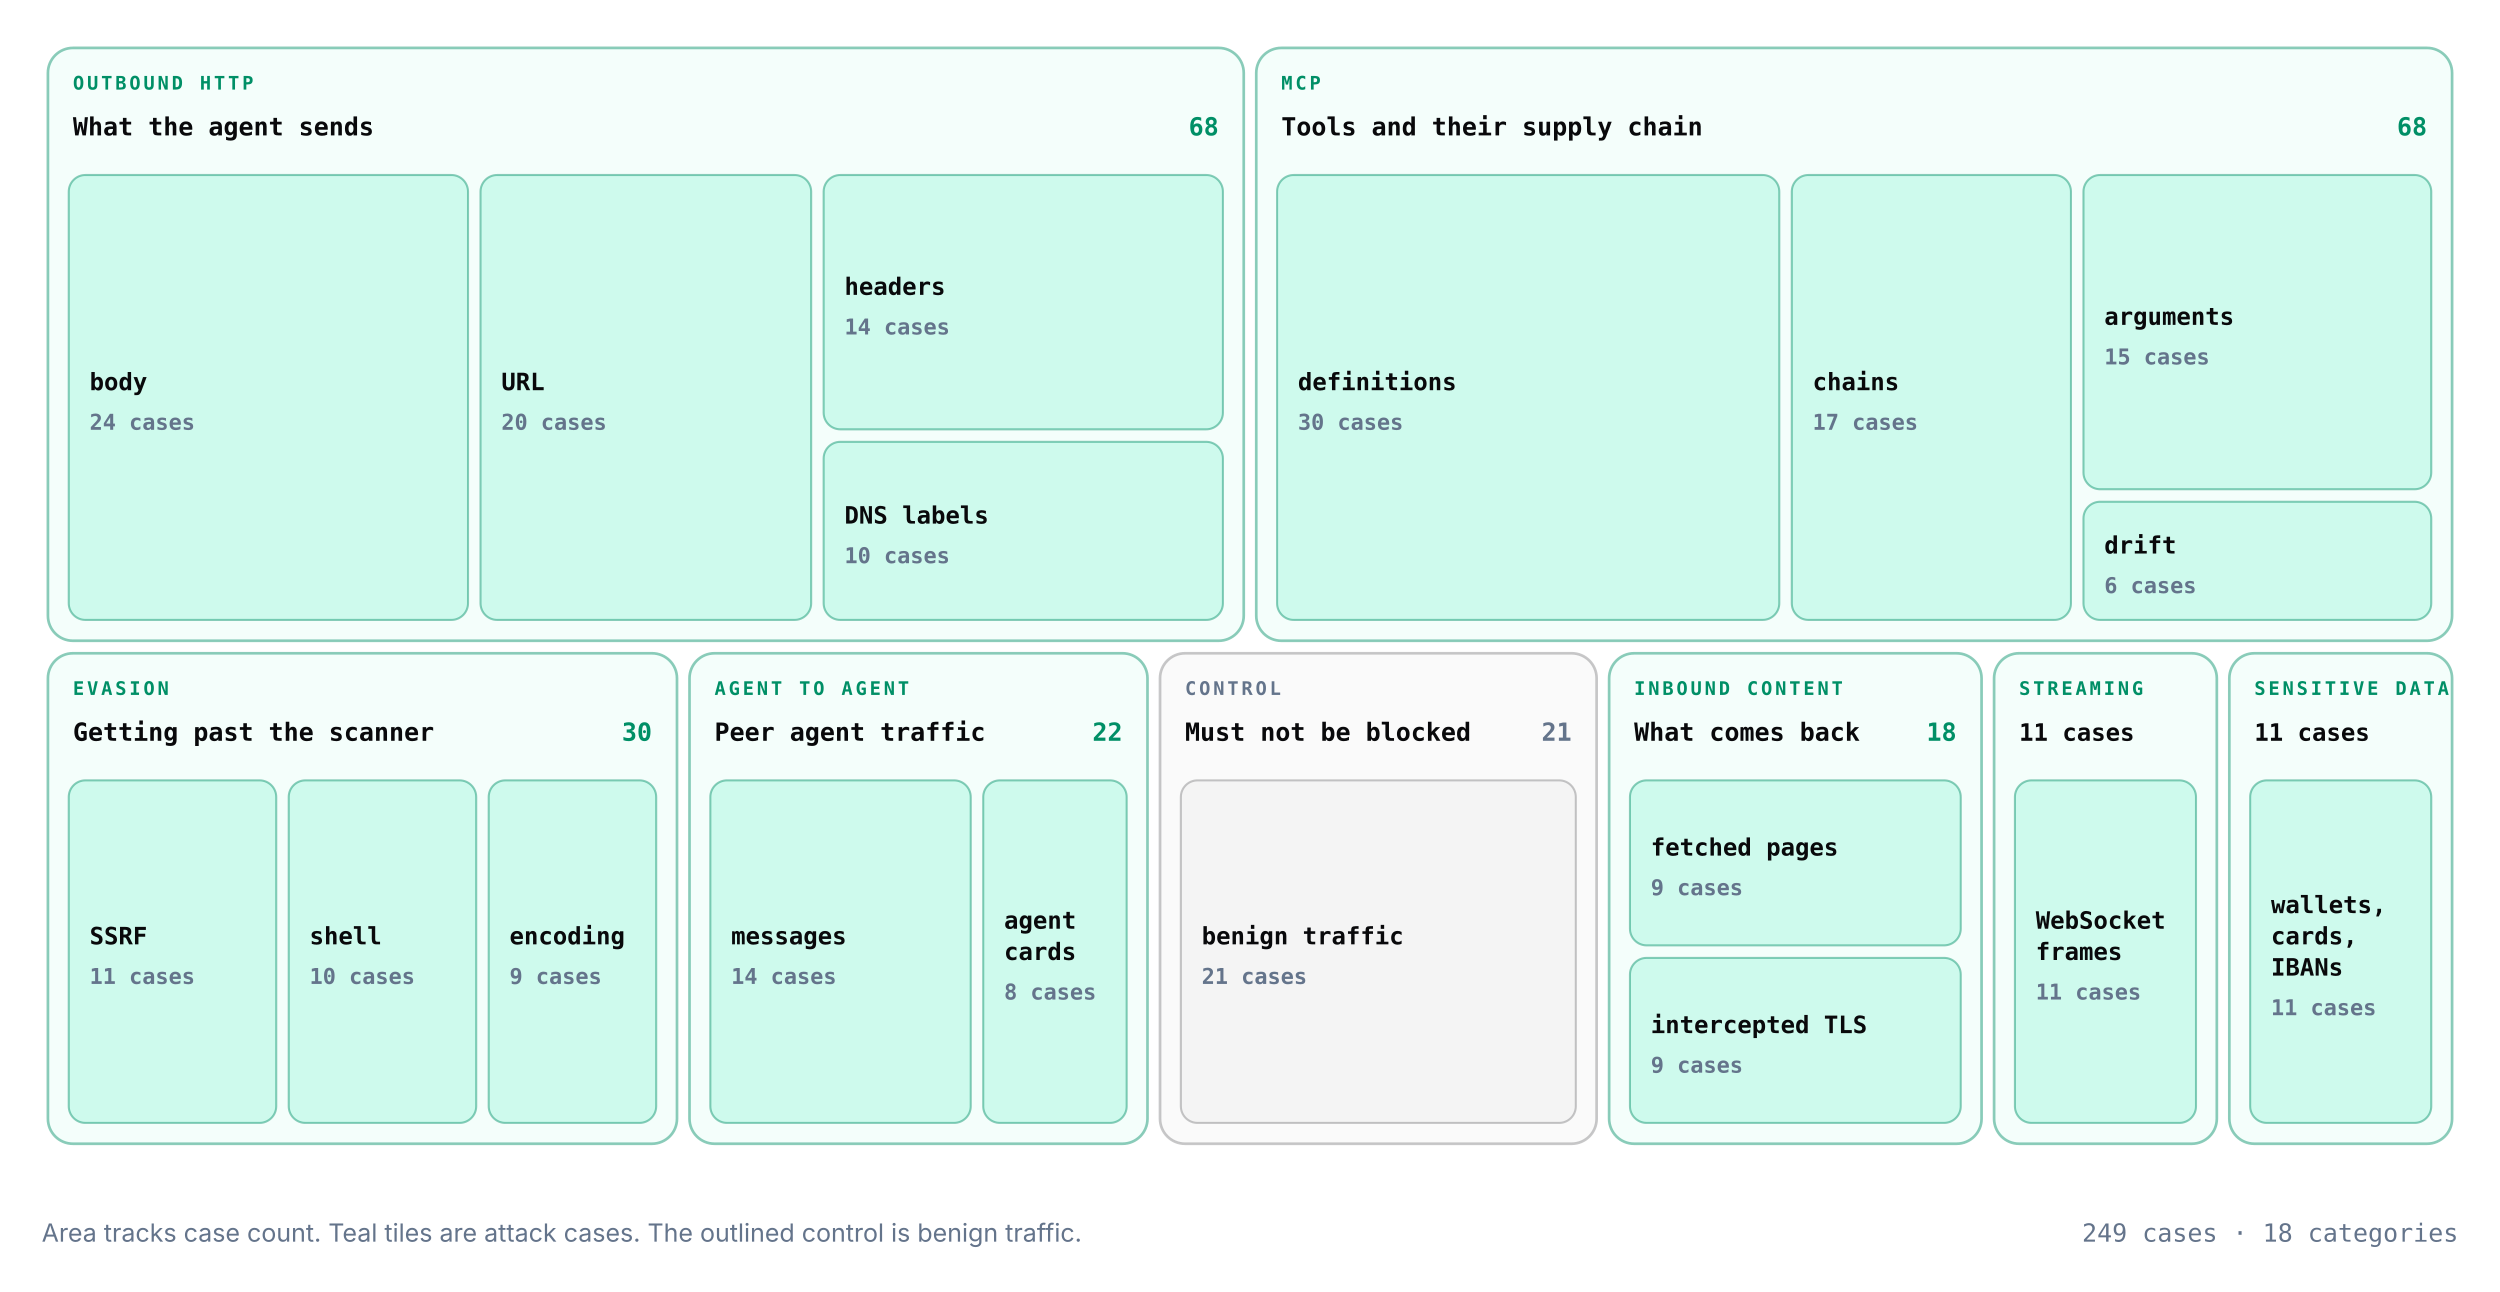
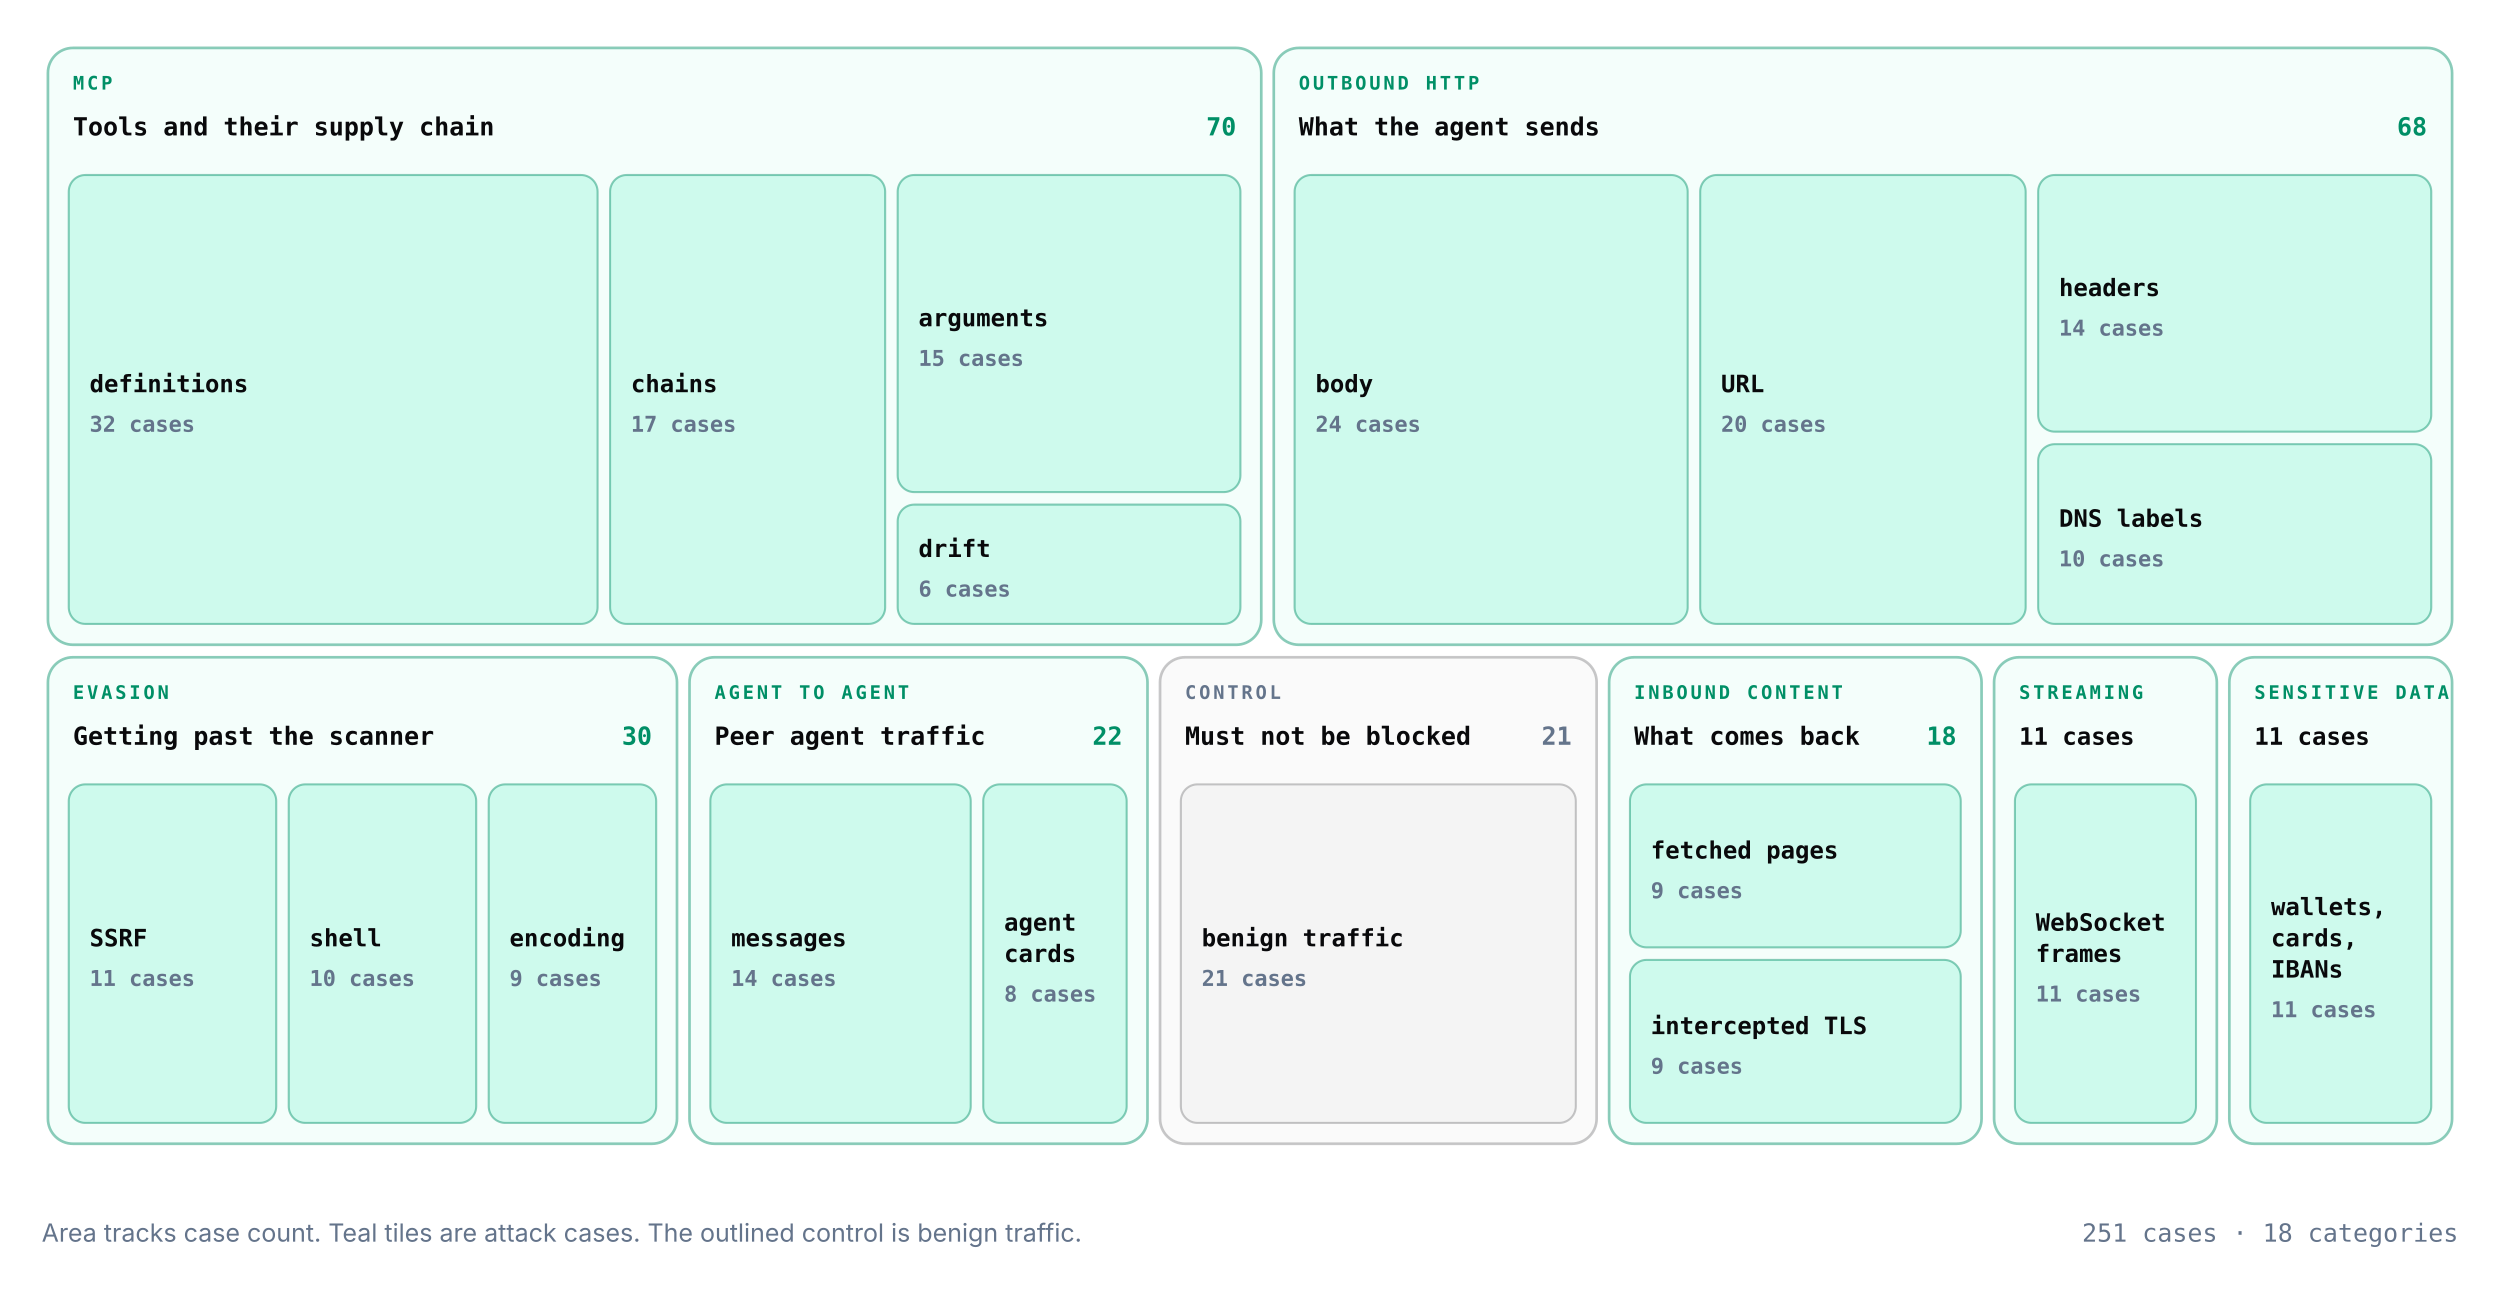
- <svg xmlns="http://www.w3.org/2000/svg" width="1200" height="620" viewBox="0 0 1200 620" role="img" aria-label="The corpus as a treemap where area is case count. Groups by attacked surface: What the agent sends 68 cases, What comes back 18 cases, Tools and their supply chain 68 cases, Peer agent traffic 22 cases, Long-lived connections 11 cases, Getting past the scanner 30 cases, High-value payloads 11 cases, Must not be blocked 21 cases. The benign control group is outlined because it is scored on the false-positive axis.">
-   <rect x="23" y="23" width="574" height="284.57" rx="12" fill="#00e5a0" fill-opacity="0.045" stroke="#008f66" stroke-opacity="0.45" stroke-width="1.3" data-role="coverage-group" data-group="outbound http" data-count="68" />
-   <rect x="33" y="84" width="191.65" height="213.57" rx="8" fill="#00e5a0" fill-opacity="0.16" stroke="#008f66" stroke-opacity="0.45" stroke-width="1" data-role="coverage-category" data-category="request_body" data-count="24" />
-   <text x="43" y="187.29" font-family="'JetBrains Mono', 'JetBrainsMono Nerd Font', 'Fira Code', ui-monospace, SFMono-Regular, Menlo, monospace" font-size="11.5" fill="#09090b" font-weight="650">body</text>
-   <text x="43" y="206.29" font-family="'JetBrains Mono', 'JetBrainsMono Nerd Font', 'Fira Code', ui-monospace, SFMono-Regular, Menlo, monospace" font-size="10.5" fill="#64748b" font-weight="600">24 cases</text>
-   <rect x="230.65" y="84" width="158.71" height="213.57" rx="8" fill="#00e5a0" fill-opacity="0.16" stroke="#008f66" stroke-opacity="0.45" stroke-width="1" data-role="coverage-category" data-category="url" data-count="20" />
-   <text x="240.65" y="187.29" font-family="'JetBrains Mono', 'JetBrainsMono Nerd Font', 'Fira Code', ui-monospace, SFMono-Regular, Menlo, monospace" font-size="11.5" fill="#09090b" font-weight="650">URL</text>
-   <text x="240.65" y="206.29" font-family="'JetBrains Mono', 'JetBrainsMono Nerd Font', 'Fira Code', ui-monospace, SFMono-Regular, Menlo, monospace" font-size="10.5" fill="#64748b" font-weight="600">20 cases</text>
-   <rect x="395.35" y="84" width="191.65" height="122.08" rx="8" fill="#00e5a0" fill-opacity="0.16" stroke="#008f66" stroke-opacity="0.45" stroke-width="1" data-role="coverage-category" data-category="headers" data-count="14" />
-   <text x="405.35" y="141.54" font-family="'JetBrains Mono', 'JetBrainsMono Nerd Font', 'Fira Code', ui-monospace, SFMono-Regular, Menlo, monospace" font-size="11.5" fill="#09090b" font-weight="650">headers</text>
-   <text x="405.35" y="160.54" font-family="'JetBrains Mono', 'JetBrainsMono Nerd Font', 'Fira Code', ui-monospace, SFMono-Regular, Menlo, monospace" font-size="10.5" fill="#64748b" font-weight="600">14 cases</text>
-   <rect x="395.35" y="212.08" width="191.65" height="85.49" rx="8" fill="#00e5a0" fill-opacity="0.16" stroke="#008f66" stroke-opacity="0.45" stroke-width="1" data-role="coverage-category" data-category="hostname_exfiltration" data-count="10" />
-   <text x="405.35" y="251.33" font-family="'JetBrains Mono', 'JetBrainsMono Nerd Font', 'Fira Code', ui-monospace, SFMono-Regular, Menlo, monospace" font-size="11.5" fill="#09090b" font-weight="650">DNS labels</text>
-   <text x="405.35" y="270.33" font-family="'JetBrains Mono', 'JetBrainsMono Nerd Font', 'Fira Code', ui-monospace, SFMono-Regular, Menlo, monospace" font-size="10.5" fill="#64748b" font-weight="600">10 cases</text>
-   <text x="35" y="43" font-family="'JetBrains Mono', 'JetBrainsMono Nerd Font', 'Fira Code', ui-monospace, SFMono-Regular, Menlo, monospace" font-size="9" fill="#008f66" font-weight="600" letter-spacing="0.15em">OUTBOUND HTTP</text>
-   <text x="35" y="65" font-family="'JetBrains Mono', 'JetBrainsMono Nerd Font', 'Fira Code', ui-monospace, SFMono-Regular, Menlo, monospace" font-size="12" fill="#09090b" font-weight="700">What the agent sends</text>
-   <text x="585" y="65" font-family="'JetBrains Mono', 'JetBrainsMono Nerd Font', 'Fira Code', ui-monospace, SFMono-Regular, Menlo, monospace" font-size="12" fill="#008f66" font-weight="700" text-anchor="end">68</text>
-   <rect x="603" y="23" width="574" height="284.57" rx="12" fill="#00e5a0" fill-opacity="0.045" stroke="#008f66" stroke-opacity="0.45" stroke-width="1.3" data-role="coverage-group" data-group="mcp" data-count="68" />
-   <rect x="613" y="84" width="241.06" height="213.57" rx="8" fill="#00e5a0" fill-opacity="0.16" stroke="#008f66" stroke-opacity="0.45" stroke-width="1" data-role="coverage-category" data-category="mcp_tool" data-count="30" />
-   <text x="623" y="187.29" font-family="'JetBrains Mono', 'JetBrainsMono Nerd Font', 'Fira Code', ui-monospace, SFMono-Regular, Menlo, monospace" font-size="11.5" fill="#09090b" font-weight="650">definitions</text>
-   <text x="623" y="206.29" font-family="'JetBrains Mono', 'JetBrainsMono Nerd Font', 'Fira Code', ui-monospace, SFMono-Regular, Menlo, monospace" font-size="10.5" fill="#64748b" font-weight="600">30 cases</text>
-   <rect x="860.06" y="84" width="134" height="213.57" rx="8" fill="#00e5a0" fill-opacity="0.16" stroke="#008f66" stroke-opacity="0.45" stroke-width="1" data-role="coverage-category" data-category="mcp_chain" data-count="17" />
-   <text x="870.06" y="187.29" font-family="'JetBrains Mono', 'JetBrainsMono Nerd Font', 'Fira Code', ui-monospace, SFMono-Regular, Menlo, monospace" font-size="11.5" fill="#09090b" font-weight="650">chains</text>
-   <text x="870.06" y="206.29" font-family="'JetBrains Mono', 'JetBrainsMono Nerd Font', 'Fira Code', ui-monospace, SFMono-Regular, Menlo, monospace" font-size="10.5" fill="#64748b" font-weight="600">17 cases</text>
-   <rect x="1000.06" y="84" width="166.94" height="150.84" rx="8" fill="#00e5a0" fill-opacity="0.16" stroke="#008f66" stroke-opacity="0.45" stroke-width="1" data-role="coverage-category" data-category="mcp_input" data-count="15" />
-   <text x="1010.06" y="155.92" font-family="'JetBrains Mono', 'JetBrainsMono Nerd Font', 'Fira Code', ui-monospace, SFMono-Regular, Menlo, monospace" font-size="11.5" fill="#09090b" font-weight="650">arguments</text>
-   <text x="1010.06" y="174.92" font-family="'JetBrains Mono', 'JetBrainsMono Nerd Font', 'Fira Code', ui-monospace, SFMono-Regular, Menlo, monospace" font-size="10.5" fill="#64748b" font-weight="600">15 cases</text>
-   <rect x="1000.06" y="240.84" width="166.94" height="56.73" rx="8" fill="#00e5a0" fill-opacity="0.16" stroke="#008f66" stroke-opacity="0.45" stroke-width="1" data-role="coverage-category" data-category="mcp_drift" data-count="6" />
-   <text x="1010.06" y="265.7" font-family="'JetBrains Mono', 'JetBrainsMono Nerd Font', 'Fira Code', ui-monospace, SFMono-Regular, Menlo, monospace" font-size="11.5" fill="#09090b" font-weight="650">drift</text>
-   <text x="1010.06" y="284.7" font-family="'JetBrains Mono', 'JetBrainsMono Nerd Font', 'Fira Code', ui-monospace, SFMono-Regular, Menlo, monospace" font-size="10.5" fill="#64748b" font-weight="600">6 cases</text>
-   <text x="615" y="43" font-family="'JetBrains Mono', 'JetBrainsMono Nerd Font', 'Fira Code', ui-monospace, SFMono-Regular, Menlo, monospace" font-size="9" fill="#008f66" font-weight="600" letter-spacing="0.15em">MCP</text>
-   <text x="615" y="65" font-family="'JetBrains Mono', 'JetBrainsMono Nerd Font', 'Fira Code', ui-monospace, SFMono-Regular, Menlo, monospace" font-size="12" fill="#09090b" font-weight="700">Tools and their supply chain</text>
+ <svg xmlns="http://www.w3.org/2000/svg" width="1200" height="620" viewBox="0 0 1200 620" role="img" aria-label="The corpus as a treemap where area is case count. Groups by attacked surface: What the agent sends 68 cases, What comes back 18 cases, Tools and their supply chain 70 cases, Peer agent traffic 22 cases, Long-lived connections 11 cases, Getting past the scanner 30 cases, High-value payloads 11 cases, Must not be blocked 21 cases. The benign control group is outlined because it is scored on the false-positive axis.">
+   <rect x="23" y="23" width="582.41" height="286.49" rx="12" fill="#00e5a0" fill-opacity="0.045" stroke="#008f66" stroke-opacity="0.45" stroke-width="1.3" data-role="coverage-group" data-group="mcp" data-count="70" />
+   <rect x="33" y="84" width="253.84" height="215.49" rx="8" fill="#00e5a0" fill-opacity="0.16" stroke="#008f66" stroke-opacity="0.45" stroke-width="1" data-role="coverage-category" data-category="mcp_tool" data-count="32" />
+   <text x="43" y="188.25" font-family="'JetBrains Mono', 'JetBrainsMono Nerd Font', 'Fira Code', ui-monospace, SFMono-Regular, Menlo, monospace" font-size="11.5" fill="#09090b" font-weight="650">definitions</text>
+   <text x="43" y="207.25" font-family="'JetBrains Mono', 'JetBrainsMono Nerd Font', 'Fira Code', ui-monospace, SFMono-Regular, Menlo, monospace" font-size="10.5" fill="#64748b" font-weight="600">32 cases</text>
+   <rect x="292.84" y="84" width="132.04" height="215.49" rx="8" fill="#00e5a0" fill-opacity="0.16" stroke="#008f66" stroke-opacity="0.45" stroke-width="1" data-role="coverage-category" data-category="mcp_chain" data-count="17" />
+   <text x="302.84" y="188.25" font-family="'JetBrains Mono', 'JetBrainsMono Nerd Font', 'Fira Code', ui-monospace, SFMono-Regular, Menlo, monospace" font-size="11.5" fill="#09090b" font-weight="650">chains</text>
+   <text x="302.84" y="207.25" font-family="'JetBrains Mono', 'JetBrainsMono Nerd Font', 'Fira Code', ui-monospace, SFMono-Regular, Menlo, monospace" font-size="10.5" fill="#64748b" font-weight="600">17 cases</text>
+   <rect x="430.88" y="84" width="164.52" height="152.21" rx="8" fill="#00e5a0" fill-opacity="0.16" stroke="#008f66" stroke-opacity="0.45" stroke-width="1" data-role="coverage-category" data-category="mcp_input" data-count="15" />
+   <text x="440.88" y="156.61" font-family="'JetBrains Mono', 'JetBrainsMono Nerd Font', 'Fira Code', ui-monospace, SFMono-Regular, Menlo, monospace" font-size="11.5" fill="#09090b" font-weight="650">arguments</text>
+   <text x="440.88" y="175.61" font-family="'JetBrains Mono', 'JetBrainsMono Nerd Font', 'Fira Code', ui-monospace, SFMono-Regular, Menlo, monospace" font-size="10.5" fill="#64748b" font-weight="600">15 cases</text>
+   <rect x="430.88" y="242.21" width="164.52" height="57.28" rx="8" fill="#00e5a0" fill-opacity="0.16" stroke="#008f66" stroke-opacity="0.45" stroke-width="1" data-role="coverage-category" data-category="mcp_drift" data-count="6" />
+   <text x="440.88" y="267.35" font-family="'JetBrains Mono', 'JetBrainsMono Nerd Font', 'Fira Code', ui-monospace, SFMono-Regular, Menlo, monospace" font-size="11.5" fill="#09090b" font-weight="650">drift</text>
+   <text x="440.88" y="286.35" font-family="'JetBrains Mono', 'JetBrainsMono Nerd Font', 'Fira Code', ui-monospace, SFMono-Regular, Menlo, monospace" font-size="10.5" fill="#64748b" font-weight="600">6 cases</text>
+   <text x="35" y="43" font-family="'JetBrains Mono', 'JetBrainsMono Nerd Font', 'Fira Code', ui-monospace, SFMono-Regular, Menlo, monospace" font-size="9" fill="#008f66" font-weight="600" letter-spacing="0.15em">MCP</text>
+   <text x="35" y="65" font-family="'JetBrains Mono', 'JetBrainsMono Nerd Font', 'Fira Code', ui-monospace, SFMono-Regular, Menlo, monospace" font-size="12" fill="#09090b" font-weight="700">Tools and their supply chain</text>
+   <text x="593.41" y="65" font-family="'JetBrains Mono', 'JetBrainsMono Nerd Font', 'Fira Code', ui-monospace, SFMono-Regular, Menlo, monospace" font-size="12" fill="#008f66" font-weight="700" text-anchor="end">70</text>
+   <rect x="611.41" y="23" width="565.59" height="286.49" rx="12" fill="#00e5a0" fill-opacity="0.045" stroke="#008f66" stroke-opacity="0.45" stroke-width="1.3" data-role="coverage-group" data-group="outbound http" data-count="68" />
+   <rect x="621.41" y="84" width="188.68" height="215.49" rx="8" fill="#00e5a0" fill-opacity="0.16" stroke="#008f66" stroke-opacity="0.45" stroke-width="1" data-role="coverage-category" data-category="request_body" data-count="24" />
+   <text x="631.41" y="188.25" font-family="'JetBrains Mono', 'JetBrainsMono Nerd Font', 'Fira Code', ui-monospace, SFMono-Regular, Menlo, monospace" font-size="11.5" fill="#09090b" font-weight="650">body</text>
+   <text x="631.41" y="207.25" font-family="'JetBrains Mono', 'JetBrainsMono Nerd Font', 'Fira Code', ui-monospace, SFMono-Regular, Menlo, monospace" font-size="10.5" fill="#64748b" font-weight="600">24 cases</text>
+   <rect x="816.09" y="84" width="156.23" height="215.49" rx="8" fill="#00e5a0" fill-opacity="0.16" stroke="#008f66" stroke-opacity="0.45" stroke-width="1" data-role="coverage-category" data-category="url" data-count="20" />
+   <text x="826.09" y="188.25" font-family="'JetBrains Mono', 'JetBrainsMono Nerd Font', 'Fira Code', ui-monospace, SFMono-Regular, Menlo, monospace" font-size="11.5" fill="#09090b" font-weight="650">URL</text>
+   <text x="826.09" y="207.25" font-family="'JetBrains Mono', 'JetBrainsMono Nerd Font', 'Fira Code', ui-monospace, SFMono-Regular, Menlo, monospace" font-size="10.5" fill="#64748b" font-weight="600">20 cases</text>
+   <rect x="978.32" y="84" width="188.68" height="123.2" rx="8" fill="#00e5a0" fill-opacity="0.16" stroke="#008f66" stroke-opacity="0.45" stroke-width="1" data-role="coverage-category" data-category="headers" data-count="14" />
+   <text x="988.32" y="142.1" font-family="'JetBrains Mono', 'JetBrainsMono Nerd Font', 'Fira Code', ui-monospace, SFMono-Regular, Menlo, monospace" font-size="11.5" fill="#09090b" font-weight="650">headers</text>
+   <text x="988.32" y="161.1" font-family="'JetBrains Mono', 'JetBrainsMono Nerd Font', 'Fira Code', ui-monospace, SFMono-Regular, Menlo, monospace" font-size="10.5" fill="#64748b" font-weight="600">14 cases</text>
+   <rect x="978.32" y="213.2" width="188.68" height="86.29" rx="8" fill="#00e5a0" fill-opacity="0.16" stroke="#008f66" stroke-opacity="0.45" stroke-width="1" data-role="coverage-category" data-category="hostname_exfiltration" data-count="10" />
+   <text x="988.32" y="252.85" font-family="'JetBrains Mono', 'JetBrainsMono Nerd Font', 'Fira Code', ui-monospace, SFMono-Regular, Menlo, monospace" font-size="11.5" fill="#09090b" font-weight="650">DNS labels</text>
+   <text x="988.32" y="271.85" font-family="'JetBrains Mono', 'JetBrainsMono Nerd Font', 'Fira Code', ui-monospace, SFMono-Regular, Menlo, monospace" font-size="10.5" fill="#64748b" font-weight="600">10 cases</text>
+   <text x="623.41" y="43" font-family="'JetBrains Mono', 'JetBrainsMono Nerd Font', 'Fira Code', ui-monospace, SFMono-Regular, Menlo, monospace" font-size="9" fill="#008f66" font-weight="600" letter-spacing="0.15em">OUTBOUND HTTP</text>
+   <text x="623.41" y="65" font-family="'JetBrains Mono', 'JetBrainsMono Nerd Font', 'Fira Code', ui-monospace, SFMono-Regular, Menlo, monospace" font-size="12" fill="#09090b" font-weight="700">What the agent sends</text>
  <text x="1165" y="65" font-family="'JetBrains Mono', 'JetBrainsMono Nerd Font', 'Fira Code', ui-monospace, SFMono-Regular, Menlo, monospace" font-size="12" fill="#008f66" font-weight="700" text-anchor="end">68</text>
-   <rect x="23" y="313.57" width="301.96" height="235.43" rx="12" fill="#00e5a0" fill-opacity="0.045" stroke="#008f66" stroke-opacity="0.45" stroke-width="1.3" data-role="coverage-group" data-group="evasion" data-count="30" />
-   <rect x="33" y="374.57" width="99.59" height="164.43" rx="8" fill="#00e5a0" fill-opacity="0.16" stroke="#008f66" stroke-opacity="0.45" stroke-width="1" data-role="coverage-category" data-category="ssrf_bypass" data-count="11" />
-   <text x="43" y="453.29" font-family="'JetBrains Mono', 'JetBrainsMono Nerd Font', 'Fira Code', ui-monospace, SFMono-Regular, Menlo, monospace" font-size="11.5" fill="#09090b" font-weight="650">SSRF</text>
-   <text x="43" y="472.29" font-family="'JetBrains Mono', 'JetBrainsMono Nerd Font', 'Fira Code', ui-monospace, SFMono-Regular, Menlo, monospace" font-size="10.5" fill="#64748b" font-weight="600">11 cases</text>
-   <rect x="138.59" y="374.57" width="89.99" height="164.43" rx="8" fill="#00e5a0" fill-opacity="0.16" stroke="#008f66" stroke-opacity="0.45" stroke-width="1" data-role="coverage-category" data-category="shell_obfuscation" data-count="10" />
-   <text x="148.59" y="453.29" font-family="'JetBrains Mono', 'JetBrainsMono Nerd Font', 'Fira Code', ui-monospace, SFMono-Regular, Menlo, monospace" font-size="11.5" fill="#09090b" font-weight="650">shell</text>
-   <text x="148.59" y="472.29" font-family="'JetBrains Mono', 'JetBrainsMono Nerd Font', 'Fira Code', ui-monospace, SFMono-Regular, Menlo, monospace" font-size="10.5" fill="#64748b" font-weight="600">10 cases</text>
-   <rect x="234.58" y="374.57" width="80.39" height="164.43" rx="8" fill="#00e5a0" fill-opacity="0.16" stroke="#008f66" stroke-opacity="0.45" stroke-width="1" data-role="coverage-category" data-category="encoding_evasion" data-count="9" />
-   <text x="244.58" y="453.29" font-family="'JetBrains Mono', 'JetBrainsMono Nerd Font', 'Fira Code', ui-monospace, SFMono-Regular, Menlo, monospace" font-size="11.5" fill="#09090b" font-weight="650">encoding</text>
-   <text x="244.58" y="472.29" font-family="'JetBrains Mono', 'JetBrainsMono Nerd Font', 'Fira Code', ui-monospace, SFMono-Regular, Menlo, monospace" font-size="10.5" fill="#64748b" font-weight="600">9 cases</text>
-   <text x="35" y="333.57" font-family="'JetBrains Mono', 'JetBrainsMono Nerd Font', 'Fira Code', ui-monospace, SFMono-Regular, Menlo, monospace" font-size="9" fill="#008f66" font-weight="600" letter-spacing="0.15em">EVASION</text>
-   <text x="35" y="355.57" font-family="'JetBrains Mono', 'JetBrainsMono Nerd Font', 'Fira Code', ui-monospace, SFMono-Regular, Menlo, monospace" font-size="12" fill="#09090b" font-weight="700">Getting past the scanner</text>
-   <text x="312.96" y="355.57" font-family="'JetBrains Mono', 'JetBrainsMono Nerd Font', 'Fira Code', ui-monospace, SFMono-Regular, Menlo, monospace" font-size="12" fill="#008f66" font-weight="700" text-anchor="end">30</text>
-   <rect x="330.96" y="313.57" width="219.84" height="235.43" rx="12" fill="#00e5a0" fill-opacity="0.045" stroke="#008f66" stroke-opacity="0.45" stroke-width="1.3" data-role="coverage-group" data-group="agent to agent" data-count="22" />
-   <rect x="340.96" y="374.57" width="124.99" height="164.43" rx="8" fill="#00e5a0" fill-opacity="0.16" stroke="#008f66" stroke-opacity="0.45" stroke-width="1" data-role="coverage-category" data-category="a2a_message" data-count="14" />
-   <text x="350.96" y="453.29" font-family="'JetBrains Mono', 'JetBrainsMono Nerd Font', 'Fira Code', ui-monospace, SFMono-Regular, Menlo, monospace" font-size="11.5" fill="#09090b" font-weight="650">messages</text>
-   <text x="350.96" y="472.29" font-family="'JetBrains Mono', 'JetBrainsMono Nerd Font', 'Fira Code', ui-monospace, SFMono-Regular, Menlo, monospace" font-size="10.5" fill="#64748b" font-weight="600">14 cases</text>
-   <rect x="471.95" y="374.57" width="68.85" height="164.43" rx="8" fill="#00e5a0" fill-opacity="0.16" stroke="#008f66" stroke-opacity="0.45" stroke-width="1" data-role="coverage-category" data-category="a2a_agent_card" data-count="8" />
-   <text x="481.95" y="445.79" font-family="'JetBrains Mono', 'JetBrainsMono Nerd Font', 'Fira Code', ui-monospace, SFMono-Regular, Menlo, monospace" font-size="11.5" fill="#09090b" font-weight="650">agent</text>
-   <text x="481.95" y="460.79" font-family="'JetBrains Mono', 'JetBrainsMono Nerd Font', 'Fira Code', ui-monospace, SFMono-Regular, Menlo, monospace" font-size="11.5" fill="#09090b" font-weight="650">cards</text>
-   <text x="481.95" y="479.79" font-family="'JetBrains Mono', 'JetBrainsMono Nerd Font', 'Fira Code', ui-monospace, SFMono-Regular, Menlo, monospace" font-size="10.5" fill="#64748b" font-weight="600">8 cases</text>
-   <text x="342.96" y="333.57" font-family="'JetBrains Mono', 'JetBrainsMono Nerd Font', 'Fira Code', ui-monospace, SFMono-Regular, Menlo, monospace" font-size="9" fill="#008f66" font-weight="600" letter-spacing="0.15em">AGENT TO AGENT</text>
-   <text x="342.96" y="355.57" font-family="'JetBrains Mono', 'JetBrainsMono Nerd Font', 'Fira Code', ui-monospace, SFMono-Regular, Menlo, monospace" font-size="12" fill="#09090b" font-weight="700">Peer agent traffic</text>
-   <text x="538.81" y="355.57" font-family="'JetBrains Mono', 'JetBrainsMono Nerd Font', 'Fira Code', ui-monospace, SFMono-Regular, Menlo, monospace" font-size="12" fill="#008f66" font-weight="700" text-anchor="end">22</text>
-   <rect x="556.81" y="313.57" width="209.58" height="235.43" rx="12" fill="#09090b" fill-opacity="0.02" stroke="#09090b" stroke-opacity="0.22" stroke-width="1.3" data-role="coverage-group" data-group="control" data-count="21" />
-   <rect x="566.81" y="374.57" width="189.58" height="164.43" rx="8" fill="#09090b" fill-opacity="0.025" stroke="#09090b" stroke-opacity="0.22" stroke-width="1" data-role="coverage-category" data-category="false_positive" data-count="21" />
-   <text x="576.81" y="453.29" font-family="'JetBrains Mono', 'JetBrainsMono Nerd Font', 'Fira Code', ui-monospace, SFMono-Regular, Menlo, monospace" font-size="11.5" fill="#09090b" font-weight="650">benign traffic</text>
-   <text x="576.81" y="472.29" font-family="'JetBrains Mono', 'JetBrainsMono Nerd Font', 'Fira Code', ui-monospace, SFMono-Regular, Menlo, monospace" font-size="10.5" fill="#64748b" font-weight="600">21 cases</text>
-   <text x="568.81" y="333.57" font-family="'JetBrains Mono', 'JetBrainsMono Nerd Font', 'Fira Code', ui-monospace, SFMono-Regular, Menlo, monospace" font-size="9" fill="#64748b" font-weight="600" letter-spacing="0.15em">CONTROL</text>
-   <text x="568.81" y="355.57" font-family="'JetBrains Mono', 'JetBrainsMono Nerd Font', 'Fira Code', ui-monospace, SFMono-Regular, Menlo, monospace" font-size="12" fill="#09090b" font-weight="700">Must not be blocked</text>
-   <text x="754.38" y="355.57" font-family="'JetBrains Mono', 'JetBrainsMono Nerd Font', 'Fira Code', ui-monospace, SFMono-Regular, Menlo, monospace" font-size="12" fill="#64748b" font-weight="700" text-anchor="end">21</text>
-   <rect x="772.38" y="313.57" width="178.78" height="235.43" rx="12" fill="#00e5a0" fill-opacity="0.045" stroke="#008f66" stroke-opacity="0.45" stroke-width="1.3" data-role="coverage-group" data-group="inbound content" data-count="18" />
-   <rect x="782.38" y="374.57" width="158.78" height="79.21" rx="8" fill="#00e5a0" fill-opacity="0.16" stroke="#008f66" stroke-opacity="0.45" stroke-width="1" data-role="coverage-category" data-category="response_fetch" data-count="9" />
-   <text x="792.38" y="410.68" font-family="'JetBrains Mono', 'JetBrainsMono Nerd Font', 'Fira Code', ui-monospace, SFMono-Regular, Menlo, monospace" font-size="11.5" fill="#09090b" font-weight="650">fetched pages</text>
-   <text x="792.38" y="429.68" font-family="'JetBrains Mono', 'JetBrainsMono Nerd Font', 'Fira Code', ui-monospace, SFMono-Regular, Menlo, monospace" font-size="10.5" fill="#64748b" font-weight="600">9 cases</text>
-   <rect x="782.38" y="459.79" width="158.78" height="79.21" rx="8" fill="#00e5a0" fill-opacity="0.16" stroke="#008f66" stroke-opacity="0.45" stroke-width="1" data-role="coverage-category" data-category="response_mitm" data-count="9" />
-   <text x="792.38" y="495.89" font-family="'JetBrains Mono', 'JetBrainsMono Nerd Font', 'Fira Code', ui-monospace, SFMono-Regular, Menlo, monospace" font-size="11.5" fill="#09090b" font-weight="650">intercepted TLS</text>
-   <text x="792.38" y="514.89" font-family="'JetBrains Mono', 'JetBrainsMono Nerd Font', 'Fira Code', ui-monospace, SFMono-Regular, Menlo, monospace" font-size="10.5" fill="#64748b" font-weight="600">9 cases</text>
-   <text x="784.38" y="333.57" font-family="'JetBrains Mono', 'JetBrainsMono Nerd Font', 'Fira Code', ui-monospace, SFMono-Regular, Menlo, monospace" font-size="9" fill="#008f66" font-weight="600" letter-spacing="0.15em">INBOUND CONTENT</text>
-   <text x="784.38" y="355.57" font-family="'JetBrains Mono', 'JetBrainsMono Nerd Font', 'Fira Code', ui-monospace, SFMono-Regular, Menlo, monospace" font-size="12" fill="#09090b" font-weight="700">What comes back</text>
-   <text x="939.16" y="355.57" font-family="'JetBrains Mono', 'JetBrainsMono Nerd Font', 'Fira Code', ui-monospace, SFMono-Regular, Menlo, monospace" font-size="12" fill="#008f66" font-weight="700" text-anchor="end">18</text>
-   <rect x="957.16" y="313.57" width="106.92" height="235.43" rx="12" fill="#00e5a0" fill-opacity="0.045" stroke="#008f66" stroke-opacity="0.45" stroke-width="1.3" data-role="coverage-group" data-group="streaming" data-count="11" />
-   <rect x="967.16" y="374.57" width="86.92" height="164.43" rx="8" fill="#00e5a0" fill-opacity="0.16" stroke="#008f66" stroke-opacity="0.45" stroke-width="1" data-role="coverage-category" data-category="websocket_dlp" data-count="11" />
-   <text x="977.16" y="445.79" font-family="'JetBrains Mono', 'JetBrainsMono Nerd Font', 'Fira Code', ui-monospace, SFMono-Regular, Menlo, monospace" font-size="11.5" fill="#09090b" font-weight="650">WebSocket</text>
-   <text x="977.16" y="460.79" font-family="'JetBrains Mono', 'JetBrainsMono Nerd Font', 'Fira Code', ui-monospace, SFMono-Regular, Menlo, monospace" font-size="11.5" fill="#09090b" font-weight="650">frames</text>
-   <text x="977.16" y="479.79" font-family="'JetBrains Mono', 'JetBrainsMono Nerd Font', 'Fira Code', ui-monospace, SFMono-Regular, Menlo, monospace" font-size="10.5" fill="#64748b" font-weight="600">11 cases</text>
-   <text x="969.16" y="333.57" font-family="'JetBrains Mono', 'JetBrainsMono Nerd Font', 'Fira Code', ui-monospace, SFMono-Regular, Menlo, monospace" font-size="9" fill="#008f66" font-weight="600" letter-spacing="0.15em">STREAMING</text>
-   <text x="969.16" y="355.57" font-family="'JetBrains Mono', 'JetBrainsMono Nerd Font', 'Fira Code', ui-monospace, SFMono-Regular, Menlo, monospace" font-size="11.5" fill="#09090b" font-weight="700">11 cases</text>
-   <rect x="1070.08" y="313.57" width="106.92" height="235.43" rx="12" fill="#00e5a0" fill-opacity="0.045" stroke="#008f66" stroke-opacity="0.45" stroke-width="1.3" data-role="coverage-group" data-group="sensitive data" data-count="11" />
-   <rect x="1080.08" y="374.57" width="86.92" height="164.43" rx="8" fill="#00e5a0" fill-opacity="0.16" stroke="#008f66" stroke-opacity="0.45" stroke-width="1" data-role="coverage-category" data-category="crypto_financial" data-count="11" />
-   <text x="1090.08" y="438.29" font-family="'JetBrains Mono', 'JetBrainsMono Nerd Font', 'Fira Code', ui-monospace, SFMono-Regular, Menlo, monospace" font-size="11.5" fill="#09090b" font-weight="650">wallets,</text>
-   <text x="1090.08" y="453.29" font-family="'JetBrains Mono', 'JetBrainsMono Nerd Font', 'Fira Code', ui-monospace, SFMono-Regular, Menlo, monospace" font-size="11.5" fill="#09090b" font-weight="650">cards,</text>
-   <text x="1090.08" y="468.29" font-family="'JetBrains Mono', 'JetBrainsMono Nerd Font', 'Fira Code', ui-monospace, SFMono-Regular, Menlo, monospace" font-size="11.5" fill="#09090b" font-weight="650">IBANs</text>
-   <text x="1090.08" y="487.29" font-family="'JetBrains Mono', 'JetBrainsMono Nerd Font', 'Fira Code', ui-monospace, SFMono-Regular, Menlo, monospace" font-size="10.5" fill="#64748b" font-weight="600">11 cases</text>
-   <text x="1082.08" y="333.57" font-family="'JetBrains Mono', 'JetBrainsMono Nerd Font', 'Fira Code', ui-monospace, SFMono-Regular, Menlo, monospace" font-size="9" fill="#008f66" font-weight="600" letter-spacing="0.15em">SENSITIVE DATA</text>
-   <text x="1082.08" y="355.57" font-family="'JetBrains Mono', 'JetBrainsMono Nerd Font', 'Fira Code', ui-monospace, SFMono-Regular, Menlo, monospace" font-size="11.5" fill="#09090b" font-weight="700">11 cases</text>
+   <rect x="23" y="315.49" width="301.96" height="233.51" rx="12" fill="#00e5a0" fill-opacity="0.045" stroke="#008f66" stroke-opacity="0.45" stroke-width="1.3" data-role="coverage-group" data-group="evasion" data-count="30" />
+   <rect x="33" y="376.49" width="99.59" height="162.51" rx="8" fill="#00e5a0" fill-opacity="0.16" stroke="#008f66" stroke-opacity="0.45" stroke-width="1" data-role="coverage-category" data-category="ssrf_bypass" data-count="11" />
+   <text x="43" y="454.25" font-family="'JetBrains Mono', 'JetBrainsMono Nerd Font', 'Fira Code', ui-monospace, SFMono-Regular, Menlo, monospace" font-size="11.5" fill="#09090b" font-weight="650">SSRF</text>
+   <text x="43" y="473.25" font-family="'JetBrains Mono', 'JetBrainsMono Nerd Font', 'Fira Code', ui-monospace, SFMono-Regular, Menlo, monospace" font-size="10.5" fill="#64748b" font-weight="600">11 cases</text>
+   <rect x="138.59" y="376.49" width="89.99" height="162.51" rx="8" fill="#00e5a0" fill-opacity="0.16" stroke="#008f66" stroke-opacity="0.45" stroke-width="1" data-role="coverage-category" data-category="shell_obfuscation" data-count="10" />
+   <text x="148.59" y="454.25" font-family="'JetBrains Mono', 'JetBrainsMono Nerd Font', 'Fira Code', ui-monospace, SFMono-Regular, Menlo, monospace" font-size="11.5" fill="#09090b" font-weight="650">shell</text>
+   <text x="148.59" y="473.25" font-family="'JetBrains Mono', 'JetBrainsMono Nerd Font', 'Fira Code', ui-monospace, SFMono-Regular, Menlo, monospace" font-size="10.5" fill="#64748b" font-weight="600">10 cases</text>
+   <rect x="234.58" y="376.49" width="80.39" height="162.51" rx="8" fill="#00e5a0" fill-opacity="0.16" stroke="#008f66" stroke-opacity="0.45" stroke-width="1" data-role="coverage-category" data-category="encoding_evasion" data-count="9" />
+   <text x="244.58" y="454.25" font-family="'JetBrains Mono', 'JetBrainsMono Nerd Font', 'Fira Code', ui-monospace, SFMono-Regular, Menlo, monospace" font-size="11.5" fill="#09090b" font-weight="650">encoding</text>
+   <text x="244.58" y="473.25" font-family="'JetBrains Mono', 'JetBrainsMono Nerd Font', 'Fira Code', ui-monospace, SFMono-Regular, Menlo, monospace" font-size="10.5" fill="#64748b" font-weight="600">9 cases</text>
+   <text x="35" y="335.49" font-family="'JetBrains Mono', 'JetBrainsMono Nerd Font', 'Fira Code', ui-monospace, SFMono-Regular, Menlo, monospace" font-size="9" fill="#008f66" font-weight="600" letter-spacing="0.15em">EVASION</text>
+   <text x="35" y="357.49" font-family="'JetBrains Mono', 'JetBrainsMono Nerd Font', 'Fira Code', ui-monospace, SFMono-Regular, Menlo, monospace" font-size="12" fill="#09090b" font-weight="700">Getting past the scanner</text>
+   <text x="312.96" y="357.49" font-family="'JetBrains Mono', 'JetBrainsMono Nerd Font', 'Fira Code', ui-monospace, SFMono-Regular, Menlo, monospace" font-size="12" fill="#008f66" font-weight="700" text-anchor="end">30</text>
+   <rect x="330.96" y="315.49" width="219.84" height="233.51" rx="12" fill="#00e5a0" fill-opacity="0.045" stroke="#008f66" stroke-opacity="0.45" stroke-width="1.3" data-role="coverage-group" data-group="agent to agent" data-count="22" />
+   <rect x="340.96" y="376.49" width="124.99" height="162.51" rx="8" fill="#00e5a0" fill-opacity="0.16" stroke="#008f66" stroke-opacity="0.45" stroke-width="1" data-role="coverage-category" data-category="a2a_message" data-count="14" />
+   <text x="350.96" y="454.25" font-family="'JetBrains Mono', 'JetBrainsMono Nerd Font', 'Fira Code', ui-monospace, SFMono-Regular, Menlo, monospace" font-size="11.5" fill="#09090b" font-weight="650">messages</text>
+   <text x="350.96" y="473.25" font-family="'JetBrains Mono', 'JetBrainsMono Nerd Font', 'Fira Code', ui-monospace, SFMono-Regular, Menlo, monospace" font-size="10.5" fill="#64748b" font-weight="600">14 cases</text>
+   <rect x="471.95" y="376.49" width="68.85" height="162.51" rx="8" fill="#00e5a0" fill-opacity="0.16" stroke="#008f66" stroke-opacity="0.45" stroke-width="1" data-role="coverage-category" data-category="a2a_agent_card" data-count="8" />
+   <text x="481.95" y="446.75" font-family="'JetBrains Mono', 'JetBrainsMono Nerd Font', 'Fira Code', ui-monospace, SFMono-Regular, Menlo, monospace" font-size="11.5" fill="#09090b" font-weight="650">agent</text>
+   <text x="481.95" y="461.75" font-family="'JetBrains Mono', 'JetBrainsMono Nerd Font', 'Fira Code', ui-monospace, SFMono-Regular, Menlo, monospace" font-size="11.5" fill="#09090b" font-weight="650">cards</text>
+   <text x="481.95" y="480.75" font-family="'JetBrains Mono', 'JetBrainsMono Nerd Font', 'Fira Code', ui-monospace, SFMono-Regular, Menlo, monospace" font-size="10.5" fill="#64748b" font-weight="600">8 cases</text>
+   <text x="342.96" y="335.49" font-family="'JetBrains Mono', 'JetBrainsMono Nerd Font', 'Fira Code', ui-monospace, SFMono-Regular, Menlo, monospace" font-size="9" fill="#008f66" font-weight="600" letter-spacing="0.15em">AGENT TO AGENT</text>
+   <text x="342.96" y="357.49" font-family="'JetBrains Mono', 'JetBrainsMono Nerd Font', 'Fira Code', ui-monospace, SFMono-Regular, Menlo, monospace" font-size="12" fill="#09090b" font-weight="700">Peer agent traffic</text>
+   <text x="538.81" y="357.49" font-family="'JetBrains Mono', 'JetBrainsMono Nerd Font', 'Fira Code', ui-monospace, SFMono-Regular, Menlo, monospace" font-size="12" fill="#008f66" font-weight="700" text-anchor="end">22</text>
+   <rect x="556.81" y="315.49" width="209.58" height="233.51" rx="12" fill="#09090b" fill-opacity="0.02" stroke="#09090b" stroke-opacity="0.22" stroke-width="1.3" data-role="coverage-group" data-group="control" data-count="21" />
+   <rect x="566.81" y="376.49" width="189.58" height="162.51" rx="8" fill="#09090b" fill-opacity="0.025" stroke="#09090b" stroke-opacity="0.22" stroke-width="1" data-role="coverage-category" data-category="false_positive" data-count="21" />
+   <text x="576.81" y="454.25" font-family="'JetBrains Mono', 'JetBrainsMono Nerd Font', 'Fira Code', ui-monospace, SFMono-Regular, Menlo, monospace" font-size="11.5" fill="#09090b" font-weight="650">benign traffic</text>
+   <text x="576.81" y="473.25" font-family="'JetBrains Mono', 'JetBrainsMono Nerd Font', 'Fira Code', ui-monospace, SFMono-Regular, Menlo, monospace" font-size="10.5" fill="#64748b" font-weight="600">21 cases</text>
+   <text x="568.81" y="335.49" font-family="'JetBrains Mono', 'JetBrainsMono Nerd Font', 'Fira Code', ui-monospace, SFMono-Regular, Menlo, monospace" font-size="9" fill="#64748b" font-weight="600" letter-spacing="0.15em">CONTROL</text>
+   <text x="568.81" y="357.49" font-family="'JetBrains Mono', 'JetBrainsMono Nerd Font', 'Fira Code', ui-monospace, SFMono-Regular, Menlo, monospace" font-size="12" fill="#09090b" font-weight="700">Must not be blocked</text>
+   <text x="754.38" y="357.49" font-family="'JetBrains Mono', 'JetBrainsMono Nerd Font', 'Fira Code', ui-monospace, SFMono-Regular, Menlo, monospace" font-size="12" fill="#64748b" font-weight="700" text-anchor="end">21</text>
+   <rect x="772.38" y="315.49" width="178.78" height="233.51" rx="12" fill="#00e5a0" fill-opacity="0.045" stroke="#008f66" stroke-opacity="0.45" stroke-width="1.3" data-role="coverage-group" data-group="inbound content" data-count="18" />
+   <rect x="782.38" y="376.49" width="158.78" height="78.25" rx="8" fill="#00e5a0" fill-opacity="0.16" stroke="#008f66" stroke-opacity="0.45" stroke-width="1" data-role="coverage-category" data-category="response_fetch" data-count="9" />
+   <text x="792.38" y="412.12" font-family="'JetBrains Mono', 'JetBrainsMono Nerd Font', 'Fira Code', ui-monospace, SFMono-Regular, Menlo, monospace" font-size="11.5" fill="#09090b" font-weight="650">fetched pages</text>
+   <text x="792.38" y="431.12" font-family="'JetBrains Mono', 'JetBrainsMono Nerd Font', 'Fira Code', ui-monospace, SFMono-Regular, Menlo, monospace" font-size="10.5" fill="#64748b" font-weight="600">9 cases</text>
+   <rect x="782.38" y="460.75" width="158.78" height="78.25" rx="8" fill="#00e5a0" fill-opacity="0.16" stroke="#008f66" stroke-opacity="0.45" stroke-width="1" data-role="coverage-category" data-category="response_mitm" data-count="9" />
+   <text x="792.38" y="496.37" font-family="'JetBrains Mono', 'JetBrainsMono Nerd Font', 'Fira Code', ui-monospace, SFMono-Regular, Menlo, monospace" font-size="11.5" fill="#09090b" font-weight="650">intercepted TLS</text>
+   <text x="792.38" y="515.37" font-family="'JetBrains Mono', 'JetBrainsMono Nerd Font', 'Fira Code', ui-monospace, SFMono-Regular, Menlo, monospace" font-size="10.5" fill="#64748b" font-weight="600">9 cases</text>
+   <text x="784.38" y="335.49" font-family="'JetBrains Mono', 'JetBrainsMono Nerd Font', 'Fira Code', ui-monospace, SFMono-Regular, Menlo, monospace" font-size="9" fill="#008f66" font-weight="600" letter-spacing="0.15em">INBOUND CONTENT</text>
+   <text x="784.38" y="357.49" font-family="'JetBrains Mono', 'JetBrainsMono Nerd Font', 'Fira Code', ui-monospace, SFMono-Regular, Menlo, monospace" font-size="12" fill="#09090b" font-weight="700">What comes back</text>
+   <text x="939.16" y="357.49" font-family="'JetBrains Mono', 'JetBrainsMono Nerd Font', 'Fira Code', ui-monospace, SFMono-Regular, Menlo, monospace" font-size="12" fill="#008f66" font-weight="700" text-anchor="end">18</text>
+   <rect x="957.16" y="315.49" width="106.92" height="233.51" rx="12" fill="#00e5a0" fill-opacity="0.045" stroke="#008f66" stroke-opacity="0.45" stroke-width="1.3" data-role="coverage-group" data-group="streaming" data-count="11" />
+   <rect x="967.16" y="376.49" width="86.92" height="162.51" rx="8" fill="#00e5a0" fill-opacity="0.16" stroke="#008f66" stroke-opacity="0.45" stroke-width="1" data-role="coverage-category" data-category="websocket_dlp" data-count="11" />
+   <text x="977.16" y="446.75" font-family="'JetBrains Mono', 'JetBrainsMono Nerd Font', 'Fira Code', ui-monospace, SFMono-Regular, Menlo, monospace" font-size="11.5" fill="#09090b" font-weight="650">WebSocket</text>
+   <text x="977.16" y="461.75" font-family="'JetBrains Mono', 'JetBrainsMono Nerd Font', 'Fira Code', ui-monospace, SFMono-Regular, Menlo, monospace" font-size="11.5" fill="#09090b" font-weight="650">frames</text>
+   <text x="977.16" y="480.75" font-family="'JetBrains Mono', 'JetBrainsMono Nerd Font', 'Fira Code', ui-monospace, SFMono-Regular, Menlo, monospace" font-size="10.5" fill="#64748b" font-weight="600">11 cases</text>
+   <text x="969.16" y="335.49" font-family="'JetBrains Mono', 'JetBrainsMono Nerd Font', 'Fira Code', ui-monospace, SFMono-Regular, Menlo, monospace" font-size="9" fill="#008f66" font-weight="600" letter-spacing="0.15em">STREAMING</text>
+   <text x="969.16" y="357.49" font-family="'JetBrains Mono', 'JetBrainsMono Nerd Font', 'Fira Code', ui-monospace, SFMono-Regular, Menlo, monospace" font-size="11.5" fill="#09090b" font-weight="700">11 cases</text>
+   <rect x="1070.08" y="315.49" width="106.92" height="233.51" rx="12" fill="#00e5a0" fill-opacity="0.045" stroke="#008f66" stroke-opacity="0.45" stroke-width="1.3" data-role="coverage-group" data-group="sensitive data" data-count="11" />
+   <rect x="1080.08" y="376.49" width="86.92" height="162.51" rx="8" fill="#00e5a0" fill-opacity="0.16" stroke="#008f66" stroke-opacity="0.45" stroke-width="1" data-role="coverage-category" data-category="crypto_financial" data-count="11" />
+   <text x="1090.08" y="439.25" font-family="'JetBrains Mono', 'JetBrainsMono Nerd Font', 'Fira Code', ui-monospace, SFMono-Regular, Menlo, monospace" font-size="11.5" fill="#09090b" font-weight="650">wallets,</text>
+   <text x="1090.08" y="454.25" font-family="'JetBrains Mono', 'JetBrainsMono Nerd Font', 'Fira Code', ui-monospace, SFMono-Regular, Menlo, monospace" font-size="11.5" fill="#09090b" font-weight="650">cards,</text>
+   <text x="1090.08" y="469.25" font-family="'JetBrains Mono', 'JetBrainsMono Nerd Font', 'Fira Code', ui-monospace, SFMono-Regular, Menlo, monospace" font-size="11.5" fill="#09090b" font-weight="650">IBANs</text>
+   <text x="1090.08" y="488.25" font-family="'JetBrains Mono', 'JetBrainsMono Nerd Font', 'Fira Code', ui-monospace, SFMono-Regular, Menlo, monospace" font-size="10.5" fill="#64748b" font-weight="600">11 cases</text>
+   <text x="1082.08" y="335.49" font-family="'JetBrains Mono', 'JetBrainsMono Nerd Font', 'Fira Code', ui-monospace, SFMono-Regular, Menlo, monospace" font-size="9" fill="#008f66" font-weight="600" letter-spacing="0.15em">SENSITIVE DATA</text>
+   <text x="1082.08" y="357.49" font-family="'JetBrains Mono', 'JetBrainsMono Nerd Font', 'Fira Code', ui-monospace, SFMono-Regular, Menlo, monospace" font-size="11.5" fill="#09090b" font-weight="700">11 cases</text>
  <text x="20" y="596" font-family="Inter, system-ui, -apple-system, 'Segoe UI', Roboto, Helvetica, Arial, sans-serif" font-size="12" fill="#64748b">Area tracks case count. Teal tiles are attack cases. The outlined control is benign traffic.</text>
-   <text x="1180" y="596" font-family="'JetBrains Mono', 'JetBrainsMono Nerd Font', 'Fira Code', ui-monospace, SFMono-Regular, Menlo, monospace" font-size="12" fill="#64748b" text-anchor="end">249 cases · 18 categories</text>
+   <text x="1180" y="596" font-family="'JetBrains Mono', 'JetBrainsMono Nerd Font', 'Fira Code', ui-monospace, SFMono-Regular, Menlo, monospace" font-size="12" fill="#64748b" text-anchor="end">251 cases · 18 categories</text>
</svg>
